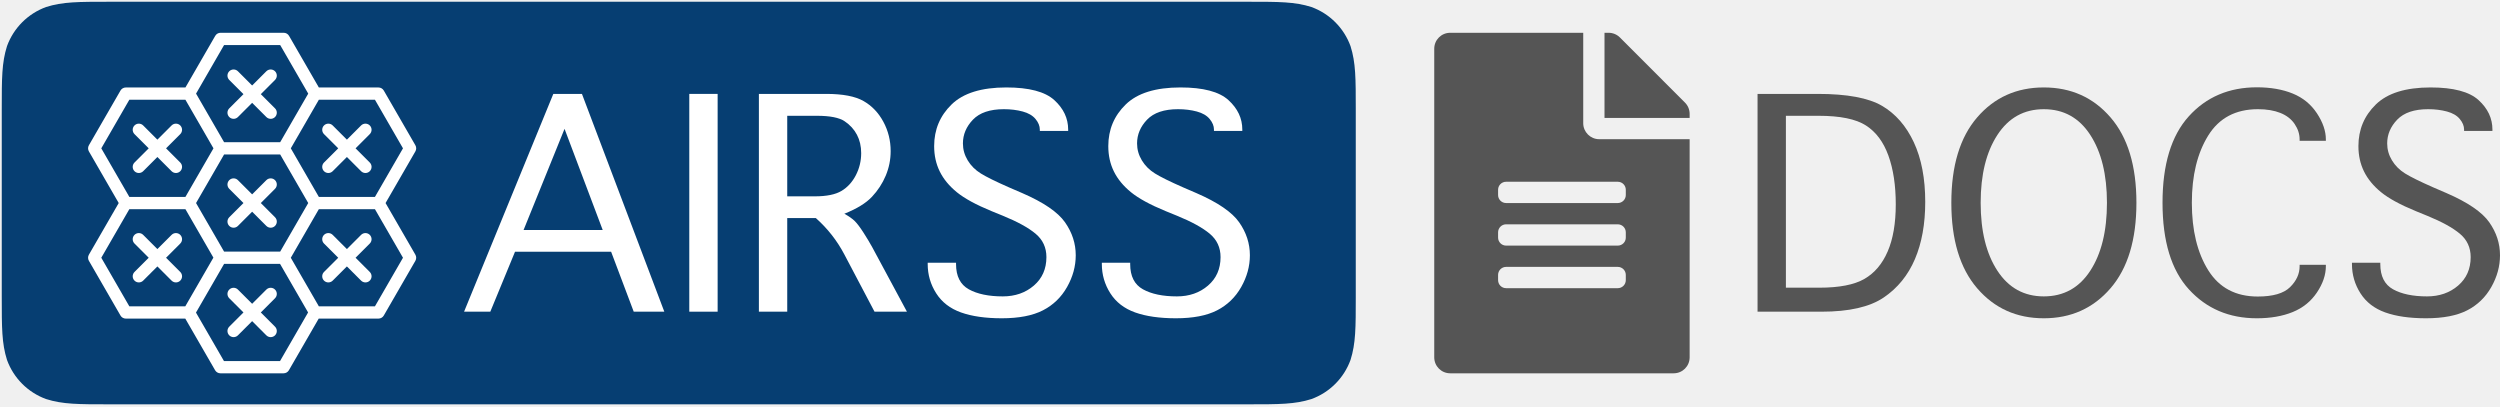
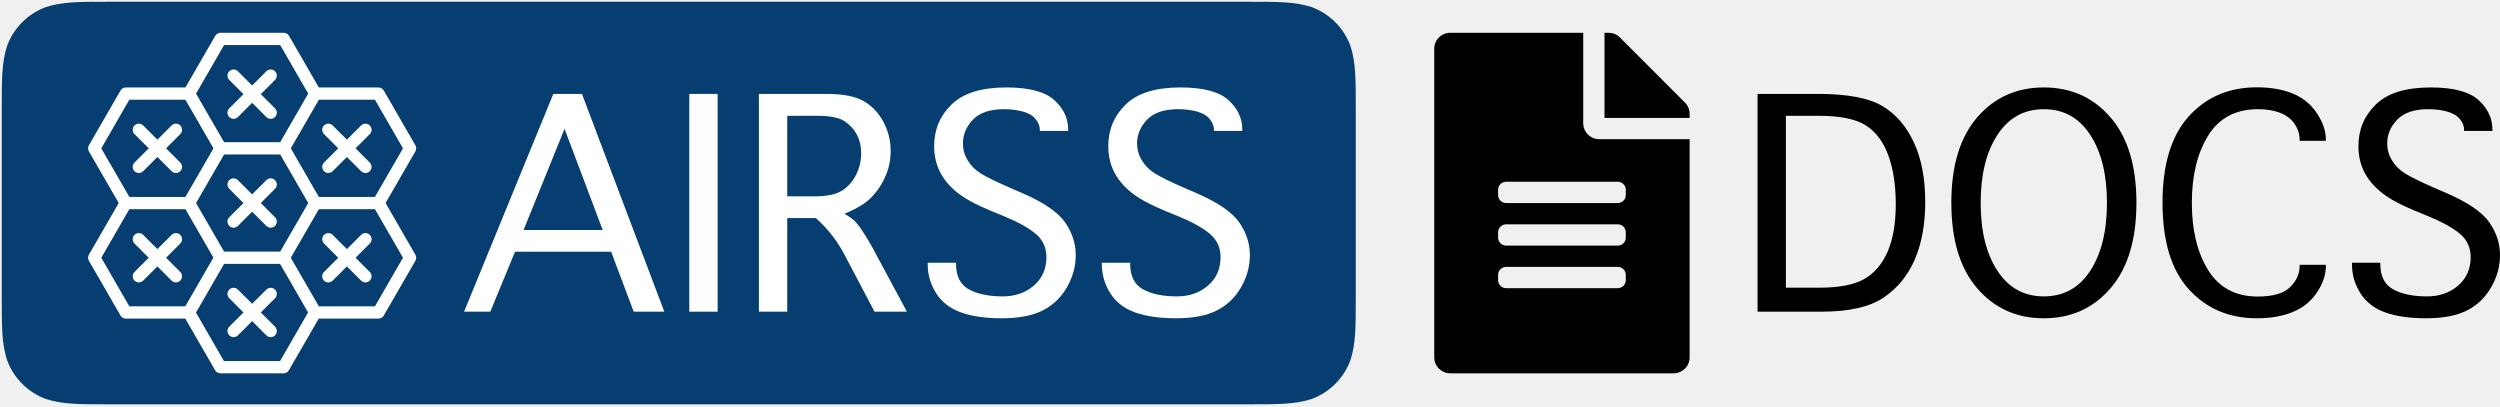
<svg xmlns="http://www.w3.org/2000/svg" xmlns:xlink="http://www.w3.org/1999/xlink" version="1.1" id="Layer_1" x="0px" y="0px" viewBox="0 0 1426.67 231.736" style="enable-background:new 0 0 1426.67 231.736;" xml:space="preserve">
  <style type="text/css">
	.st0{clip-path:url(#SVGID_2_);fill:#063E72;}
	.st1{fill:#FFFFFF;}
- 	.st2{fill:#555555;}
</style>
  <g>
    <defs>
      <rect id="SVGID_1_" width="774.695" height="231.736" />
    </defs>
    <clipPath id="SVGID_2_">
      <use xlink:href="#SVGID_1_" style="overflow:visible;" />
    </clipPath>
    <path class="st0" d="M62.266,1h650.163c17.565,0,26.484,0,35.957,3.002   c10.367,3.773,18.534,11.94,22.307,22.307   c3.002,9.473,3.002,18.392,3.002,36.229v106.931c0,17.565,0,26.483-3.002,35.957   c-3.773,10.367-11.94,18.534-22.307,22.307   c-9.473,3.002-18.392,3.002-36.229,3.002H62.266c-17.565,0-26.483,0-35.957-3.002   c-10.367-3.773-18.533-11.94-22.307-22.307C1,195.953,1,187.034,1,169.197V62.266   c0-17.565,0-26.483,3.002-35.957C7.776,15.942,15.942,7.776,26.309,4.002   c9.474-3.002,18.392-3.002,36.229-3.002H62.266z" />
  </g>
  <path class="st1" d="M279.805,177.868h-14.975l50.93-124.281h16.336l47.006,124.281h-17.457  l-12.893-34.193h-54.854L279.805,177.868z M298.783,131.262h45.164l-21.781-57.736  L298.783,131.262z" />
  <path class="st1" d="M409.531,177.868h-16.176v-124.281h16.176V177.868z" />
  <path class="st1" d="M449.25,177.868h-16.176v-124.281h38.438  c9.449,0,16.549,1.361,21.301,4.084c4.751,2.723,8.515,6.66,11.291,11.812  c2.775,5.152,4.164,10.744,4.164,16.776c0,4.858-0.935,9.517-2.803,13.974  c-1.869,4.458-4.498,8.488-7.888,12.092c-3.391,3.604-8.636,6.82-15.735,9.649  c2.669,1.495,4.671,2.91,6.006,4.244c1.334,1.335,2.963,3.497,4.885,6.486  c1.922,2.99,3.604,5.793,5.045,8.408l19.779,36.756h-18.498l-17.217-32.672  c-4.164-7.9-9.583-14.814-16.256-20.74H449.25V177.868z M449.25,112.044h15.775  c6.673,0,11.731-1.027,15.175-3.083c3.443-2.055,6.179-5.045,8.208-8.969  c2.028-3.924,3.043-8.128,3.043-12.612c0-3.896-0.801-7.38-2.402-10.45  c-1.602-3.069-3.951-5.646-7.047-7.728c-3.097-2.082-8.355-3.123-15.775-3.123  H449.25V112.044z" />
  <path class="st1" d="M529.408,149.921h16.176v0.801c0,6.887,2.429,11.679,7.287,14.374  c4.857,2.696,11.317,4.044,19.379,4.044c7.047,0,12.959-2.055,17.737-6.166  c4.777-4.11,7.167-9.529,7.167-16.256c0-5.445-2.056-9.89-6.166-13.333  c-4.111-3.443-10.357-6.873-18.738-10.29l-6.486-2.643  c-8.809-3.63-15.389-7.22-19.739-10.771c-4.352-3.55-7.595-7.487-9.729-11.812  c-2.136-4.324-3.203-9.155-3.203-14.494c0-9.396,3.323-17.323,9.97-23.783  c6.646-6.459,17.043-9.689,31.19-9.689c12.973,0,22.102,2.402,27.387,7.207  s7.928,10.41,7.928,16.816v0.801H593.391v-0.801c0-2.028-0.814-4.03-2.442-6.006  c-1.629-1.975-4.071-3.403-7.327-4.284c-3.257-0.881-6.834-1.321-10.73-1.321  c-7.955,0-13.841,1.989-17.657,5.966c-3.817,3.978-5.726,8.502-5.726,13.573  c0,3.417,0.907,6.634,2.723,9.649c1.814,3.017,4.311,5.513,7.487,7.487  c3.176,1.976,8.528,4.618,16.056,7.928l7.607,3.283  c12.172,5.285,20.3,10.838,24.384,16.656c4.084,5.819,6.126,12.092,6.126,18.818  c0,6.246-1.655,12.292-4.965,18.138c-3.311,5.846-7.901,10.277-13.773,13.293  c-5.873,3.016-13.693,4.524-23.463,4.524c-9.289,0-17.044-1.108-23.263-3.323  c-6.22-2.215-10.944-5.858-14.174-10.931c-3.23-5.071-4.845-10.623-4.845-16.656  V149.921z" />
  <path class="st1" d="M628.785,149.921h16.176v0.801c0,6.887,2.429,11.679,7.287,14.374  c4.857,2.696,11.317,4.044,19.379,4.044c7.047,0,12.959-2.055,17.737-6.166  c4.777-4.11,7.167-9.529,7.167-16.256c0-5.445-2.056-9.89-6.166-13.333  c-4.111-3.443-10.357-6.873-18.738-10.29l-6.486-2.643  c-8.809-3.63-15.389-7.22-19.739-10.771c-4.352-3.55-7.595-7.487-9.729-11.812  c-2.136-4.324-3.203-9.155-3.203-14.494c0-9.396,3.323-17.323,9.97-23.783  c6.646-6.459,17.043-9.689,31.19-9.689c12.973,0,22.102,2.402,27.387,7.207  s7.928,10.41,7.928,16.816v0.801h-16.176v-0.801c0-2.028-0.814-4.03-2.442-6.006  c-1.629-1.975-4.071-3.403-7.327-4.284c-3.257-0.881-6.834-1.321-10.73-1.321  c-7.955,0-13.841,1.989-17.657,5.966c-3.817,3.978-5.726,8.502-5.726,13.573  c0,3.417,0.907,6.634,2.723,9.649c1.814,3.017,4.311,5.513,7.487,7.487  c3.176,1.976,8.528,4.618,16.056,7.928l7.607,3.283  c12.172,5.285,20.3,10.838,24.384,16.656c4.084,5.819,6.126,12.092,6.126,18.818  c0,6.246-1.655,12.292-4.965,18.138c-3.311,5.846-7.901,10.277-13.773,13.293  c-5.873,3.016-13.693,4.524-23.463,4.524c-9.289,0-17.044-1.108-23.263-3.323  c-6.22-2.215-10.944-5.858-14.174-10.931c-3.23-5.071-4.845-10.623-4.845-16.656  V149.921z" />
  <path class="st1" d="M94.763,147.089l8.109-8.108c1.367-1.367,1.367-3.583,0-4.95  c-1.367-1.366-3.583-1.366-4.95,0l-8.108,8.109l-8.108-8.109  c-1.367-1.366-3.583-1.366-4.95,0c-1.367,1.367-1.367,3.583,0,4.95l8.109,8.108  l-8.109,8.109c-1.367,1.366-1.367,3.583,0,4.949  c0.684,0.684,1.58,1.025,2.475,1.025s1.792-0.342,2.475-1.025l8.108-8.108  l8.108,8.108c0.684,0.684,1.58,1.025,2.475,1.025s1.792-0.342,2.475-1.025  c1.367-1.366,1.367-3.583,0-4.949L94.763,147.089z" />
  <path class="st1" d="M220.028,115.868l17.016-29.471c0.625-1.083,0.625-2.417,0-3.5l-18.026-31.222  c-0.625-1.083-1.781-1.75-3.031-1.75h-34.027l-17.015-29.471  c-0.625-1.083-1.781-1.75-3.031-1.75h-36.051c-1.25,0-2.406,0.667-3.031,1.75  l-17.016,29.471H71.788c-1.25,0-2.406,0.667-3.031,1.75L50.731,82.897  c-0.625,1.083-0.625,2.417,0,3.5l17.016,29.471l-17.016,29.472c-0.625,1.083-0.625,2.417,0,3.5  l18.026,31.221c0.625,1.083,1.781,1.75,3.031,1.75h33.948l17.015,29.472  c0.625,1.083,1.781,1.75,3.031,1.75h36.051c1.25,0,2.406-0.667,3.031-1.75l17.016-29.472  h34.106c1.25,0,2.406-0.667,3.031-1.75l18.026-31.221c0.625-1.083,0.625-2.417,0-3.5  L220.028,115.868z M229.971,84.647l-16.005,27.721h-32.006l-16.005-27.721  l16.005-27.722h32.006L229.971,84.647z M127.885,143.589l-16.005-27.722l16.005-27.721  h32.004l16.005,27.721l-16.005,27.722H127.885z M127.882,25.704h32.01l16.003,27.718  l-16.006,27.725h-32.004l-16.006-27.724L127.882,25.704z M73.808,56.925h32.007  l16.005,27.722l-16.005,27.721h-32.007L57.803,84.647L73.808,56.925z M57.803,147.089  l16.005-27.722h32.007l15.965,27.653l-16.044,27.79H73.808L57.803,147.089z   M159.813,206.032h-32.01l-15.964-27.651l16.046-27.792h31.928l16.005,27.721  L159.813,206.032z M213.966,174.81h-32.01l-16.003-27.718l16.006-27.725h32.006  l16.005,27.722L213.966,174.81z" />
  <path class="st1" d="M130.829,66.788c0.684,0.683,1.58,1.025,2.475,1.025  s1.792-0.342,2.475-1.025l8.108-8.108l8.108,8.108  c0.684,0.683,1.58,1.025,2.475,1.025s1.792-0.342,2.475-1.025  c1.367-1.367,1.367-3.583,0-4.95l-8.108-8.108l8.108-8.108  c1.367-1.367,1.367-3.583,0-4.95c-1.367-1.366-3.583-1.366-4.95,0l-8.108,8.108  l-8.108-8.108c-1.367-1.366-3.583-1.366-4.95,0c-1.367,1.367-1.367,3.583,0,4.95  l8.108,8.108l-8.108,8.108C129.462,63.205,129.462,65.421,130.829,66.788z" />
  <path class="st1" d="M148.837,115.868l8.108-8.108c1.367-1.367,1.367-3.583,0-4.95  c-1.367-1.366-3.583-1.366-4.95,0l-8.108,8.108l-8.108-8.108  c-1.367-1.366-3.583-1.366-4.95,0c-1.367,1.367-1.367,3.583,0,4.95l8.108,8.108  l-8.108,8.109c-1.367,1.366-1.367,3.583,0,4.949  c0.684,0.684,1.58,1.025,2.475,1.025s1.792-0.342,2.475-1.025l8.108-8.108  l8.108,8.108c0.684,0.684,1.58,1.025,2.475,1.025s1.792-0.342,2.475-1.025  c1.367-1.366,1.367-3.583,0-4.949L148.837,115.868z" />
  <path class="st1" d="M156.945,165.253c-1.366-1.367-3.583-1.367-4.95,0l-8.108,8.108  l-8.108-8.108c-1.366-1.366-3.583-1.367-4.95,0  c-1.367,1.366-1.367,3.583-0,4.949l8.109,8.109l-8.109,8.109  c-1.367,1.366-1.367,3.583,0,4.949c0.683,0.684,1.579,1.025,2.475,1.025  s1.792-0.342,2.475-1.025l8.108-8.108l8.108,8.108  c0.684,0.684,1.579,1.025,2.475,1.025c0.896,0,1.792-0.342,2.475-1.025  c1.367-1.366,1.367-3.583,0-4.949l-8.109-8.109l8.109-8.109  C158.313,168.836,158.313,166.619,156.945,165.253z" />
  <path class="st1" d="M211.02,134.031c-1.367-1.367-3.583-1.367-4.95,0l-8.108,8.108  l-8.108-8.108c-1.367-1.367-3.583-1.367-4.95,0c-1.367,1.366-1.367,3.583,0,4.949  l8.109,8.109l-8.109,8.109c-1.367,1.366-1.367,3.583,0,4.949  c0.684,0.684,1.58,1.025,2.475,1.025s1.792-0.342,2.475-1.025l8.108-8.108  l8.108,8.108c0.684,0.684,1.58,1.025,2.475,1.025s1.792-0.342,2.475-1.025  c1.367-1.366,1.367-3.583,0-4.949l-8.109-8.109l8.109-8.109  C212.386,137.614,212.386,135.397,211.02,134.031z" />
  <path class="st1" d="M193.011,84.646l-8.108,8.108c-1.367,1.367-1.367,3.583-0,4.95  c0.684,0.684,1.579,1.025,2.475,1.025c0.896,0,1.792-0.342,2.475-1.025  l8.109-8.109l8.109,8.109c0.683,0.683,1.579,1.025,2.475,1.025  s1.792-0.342,2.475-1.025c1.367-1.367,1.367-3.583-0-4.95l-8.108-8.108  l8.108-8.108c1.367-1.367,1.367-3.583,0-4.95  c-1.366-1.367-3.583-1.366-4.95-0l-8.109,8.109l-8.109-8.109  c-1.366-1.366-3.583-1.367-4.95,0c-1.367,1.367-1.367,3.583,0,4.95  L193.011,84.646z" />
  <path class="st1" d="M76.754,97.704c0.684,0.684,1.579,1.025,2.475,1.025  c0.896,0,1.792-0.342,2.475-1.025l8.109-8.109l8.109,8.109  c0.683,0.683,1.579,1.025,2.475,1.025s1.792-0.342,2.475-1.025  c1.367-1.367,1.367-3.583-0-4.95l-8.108-8.108l8.108-8.108  c1.367-1.367,1.367-3.583,0-4.95c-1.366-1.367-3.583-1.366-4.95-0  l-8.109,8.109l-8.109-8.109c-1.366-1.366-3.583-1.367-4.95,0  c-1.367,1.367-1.367,3.583,0,4.95l8.108,8.108l-8.108,8.108  C75.388,94.122,75.388,96.338,76.754,97.704z" />
-   <path class="st2" d="M1002.977,177.868v-124.281h34.353c16.709,0,28.935,2.27,36.676,6.807  c7.74,4.538,13.786,11.465,18.138,20.78c4.351,9.316,6.526,20.674,6.526,34.073  c0,12.546-1.962,23.423-5.886,32.632s-9.863,16.51-17.817,21.901  c-7.955,5.393-19.753,8.088-35.395,8.088H1002.977z M1019.152,164.175h19.059  c11.371,0,19.952-1.668,25.745-5.005c5.792-3.336,10.223-8.568,13.293-15.695  c3.069-7.127,4.604-16.082,4.604-26.866c0-10.783-1.401-20.06-4.204-27.827  s-7.074-13.493-12.812-17.177c-5.739-3.684-14.748-5.525-27.026-5.525h-18.658  V164.175z" />
-   <path class="st2" d="M1166.336,181.632c-15.535,0-28.215-5.712-38.037-17.137  c-9.823-11.424-14.734-27.68-14.734-48.768c0-21.087,4.911-37.329,14.734-48.728  c9.822-11.397,22.502-17.097,38.037-17.097S1194.563,55.603,1204.413,67  c9.85,11.398,14.774,27.641,14.774,48.728c0,21.088-4.925,37.344-14.774,48.768  C1194.563,175.92,1181.871,181.632,1166.336,181.632z M1166.336,169.14  c11.317,0,20.152-4.871,26.506-14.614c6.353-9.742,9.529-22.675,9.529-38.798  c0-16.068-3.177-28.988-9.529-38.758c-6.354-9.77-15.188-14.654-26.506-14.654  c-11.265,0-20.087,4.885-26.466,14.654c-6.38,9.77-9.569,22.689-9.569,38.758  c0,16.123,3.189,29.056,9.569,38.798  C1146.249,164.269,1155.071,169.14,1166.336,169.14z" />
-   <path class="st2" d="M1312.318,151.122h14.975v0.801c0,4.912-1.695,9.903-5.085,14.975  c-3.391,5.072-7.995,8.796-13.813,11.171c-5.819,2.375-12.652,3.563-20.5,3.563  c-15.803,0-28.722-5.498-38.758-16.496c-10.037-10.997-15.055-27.467-15.055-49.408  c0-21.834,4.991-38.277,14.975-49.328c9.982-11.051,22.955-16.576,38.918-16.576  c7.794,0,14.601,1.188,20.42,3.563c5.818,2.376,10.423,6.14,13.813,11.291  c3.39,5.152,5.085,10.104,5.085,14.854v0.801h-14.975v-0.801  c0-3.043-0.948-5.966-2.843-8.769c-1.896-2.803-4.618-4.911-8.168-6.326  c-3.551-1.414-7.808-2.122-12.772-2.122c-12.706,0-22.169,5.019-28.388,15.055  c-6.22,10.037-9.329,22.822-9.329,38.357c0,15.695,3.123,28.535,9.369,38.518  c6.246,9.983,15.668,14.975,28.268,14.975c8.648,0,14.787-1.788,18.418-5.365  c3.63-3.576,5.445-7.554,5.445-11.932V151.122z" />
-   <path class="st2" d="M1342.188,149.921h16.176v0.801c0,6.887,2.429,11.679,7.287,14.374  c4.857,2.696,11.317,4.044,19.379,4.044c7.047,0,12.959-2.055,17.737-6.166  c4.777-4.11,7.167-9.529,7.167-16.256c0-5.445-2.056-9.89-6.166-13.333  c-4.111-3.443-10.357-6.873-18.738-10.29l-6.486-2.643  c-8.809-3.63-15.389-7.22-19.739-10.771c-4.352-3.55-7.595-7.487-9.729-11.812  c-2.136-4.324-3.203-9.155-3.203-14.494c0-9.396,3.323-17.323,9.97-23.783  c6.646-6.459,17.043-9.689,31.19-9.689c12.973,0,22.102,2.402,27.387,7.207  s7.928,10.41,7.928,16.816v0.801h-16.176v-0.801c0-2.028-0.814-4.03-2.442-6.006  c-1.629-1.975-4.071-3.403-7.327-4.284c-3.257-0.881-6.834-1.321-10.73-1.321  c-7.955,0-13.841,1.989-17.657,5.966c-3.817,3.978-5.726,8.502-5.726,13.573  c0,3.417,0.907,6.634,2.723,9.649c1.814,3.017,4.311,5.513,7.487,7.487  c3.176,1.976,8.528,4.618,16.056,7.928l7.607,3.283  c12.172,5.285,20.3,10.838,24.384,16.656c4.084,5.819,6.126,12.092,6.126,18.818  c0,6.246-1.655,12.292-4.965,18.138c-3.311,5.846-7.901,10.277-13.773,13.293  c-5.873,3.016-13.693,4.524-23.463,4.524c-9.289,0-17.044-1.108-23.263-3.323  c-6.22-2.215-10.944-5.858-14.174-10.931c-3.23-5.071-4.845-10.623-4.845-16.656  V149.921z" />
-   <path class="st2" d="M964.224,64.971v2.315h-48.582V18.704h2.315  c2.429,0,4.744,0.949,6.452,2.657l37.158,37.196  C963.275,60.264,964.224,62.579,964.224,64.971z" />
+   <path d="M1002.977,177.868v-124.281h34.353c16.709,0,28.935,2.27,36.676,6.807  c7.74,4.538,13.786,11.465,18.138,20.78c4.351,9.316,6.526,20.674,6.526,34.073  c0,12.546-1.962,23.423-5.886,32.632s-9.863,16.51-17.817,21.901  c-7.955,5.393-19.753,8.088-35.395,8.088H1002.977z M1019.152,164.175h19.059  c11.371,0,19.952-1.668,25.745-5.005c5.792-3.336,10.223-8.568,13.293-15.695  c3.069-7.127,4.604-16.082,4.604-26.866c0-10.783-1.401-20.06-4.204-27.827  s-7.074-13.493-12.812-17.177c-5.739-3.684-14.748-5.525-27.026-5.525h-18.658  V164.175z" />
+   <path d="M1166.336,181.632c-15.535,0-28.215-5.712-38.037-17.137  c-9.823-11.424-14.734-27.68-14.734-48.768c0-21.087,4.911-37.329,14.734-48.728  c9.822-11.397,22.502-17.097,38.037-17.097S1194.563,55.603,1204.413,67  c9.85,11.398,14.774,27.641,14.774,48.728c0,21.088-4.925,37.344-14.774,48.768  C1194.563,175.92,1181.871,181.632,1166.336,181.632z M1166.336,169.14  c11.317,0,20.152-4.871,26.506-14.614c6.353-9.742,9.529-22.675,9.529-38.798  c0-16.068-3.177-28.988-9.529-38.758c-6.354-9.77-15.188-14.654-26.506-14.654  c-11.265,0-20.087,4.885-26.466,14.654c-6.38,9.77-9.569,22.689-9.569,38.758  c0,16.123,3.189,29.056,9.569,38.798  C1146.249,164.269,1155.071,169.14,1166.336,169.14z" />
+   <path d="M1312.318,151.122h14.975v0.801c0,4.912-1.695,9.903-5.085,14.975  c-3.391,5.072-7.995,8.796-13.813,11.171c-5.819,2.375-12.652,3.563-20.5,3.563  c-15.803,0-28.722-5.498-38.758-16.496c-10.037-10.997-15.055-27.467-15.055-49.408  c0-21.834,4.991-38.277,14.975-49.328c9.982-11.051,22.955-16.576,38.918-16.576  c7.794,0,14.601,1.188,20.42,3.563c5.818,2.376,10.423,6.14,13.813,11.291  c3.39,5.152,5.085,10.104,5.085,14.854v0.801h-14.975v-0.801  c0-3.043-0.948-5.966-2.843-8.769c-1.896-2.803-4.618-4.911-8.168-6.326  c-3.551-1.414-7.808-2.122-12.772-2.122c-12.706,0-22.169,5.019-28.388,15.055  c-6.22,10.037-9.329,22.822-9.329,38.357c0,15.695,3.123,28.535,9.369,38.518  c6.246,9.983,15.668,14.975,28.268,14.975c8.648,0,14.787-1.788,18.418-5.365  c3.63-3.576,5.445-7.554,5.445-11.932V151.122z" />
+   <path d="M1342.188,149.921h16.176v0.801c0,6.887,2.429,11.679,7.287,14.374  c4.857,2.696,11.317,4.044,19.379,4.044c7.047,0,12.959-2.055,17.737-6.166  c4.777-4.11,7.167-9.529,7.167-16.256c0-5.445-2.056-9.89-6.166-13.333  c-4.111-3.443-10.357-6.873-18.738-10.29l-6.486-2.643  c-8.809-3.63-15.389-7.22-19.739-10.771c-4.352-3.55-7.595-7.487-9.729-11.812  c-2.136-4.324-3.203-9.155-3.203-14.494c0-9.396,3.323-17.323,9.97-23.783  c6.646-6.459,17.043-9.689,31.19-9.689c12.973,0,22.102,2.402,27.387,7.207  s7.928,10.41,7.928,16.816v0.801h-16.176v-0.801c0-2.028-0.814-4.03-2.442-6.006  c-1.629-1.975-4.071-3.403-7.327-4.284c-3.257-0.881-6.834-1.321-10.73-1.321  c-7.955,0-13.841,1.989-17.657,5.966c-3.817,3.978-5.726,8.502-5.726,13.573  c0,3.417,0.907,6.634,2.723,9.649c1.814,3.017,4.311,5.513,7.487,7.487  c3.176,1.976,8.528,4.618,16.056,7.928l7.607,3.283  c12.172,5.285,20.3,10.838,24.384,16.656c4.084,5.819,6.126,12.092,6.126,18.818  c0,6.246-1.655,12.292-4.965,18.138c-3.311,5.846-7.901,10.277-13.773,13.293  c-5.873,3.016-13.693,4.524-23.463,4.524c-9.289,0-17.044-1.108-23.263-3.323  c-6.22-2.215-10.944-5.858-14.174-10.931c-3.23-5.071-4.845-10.623-4.845-16.656  V149.921z" />
+   <path d="M964.224,64.971v2.315h-48.582V18.704h2.315c2.429,0,4.744,0.949,6.452,2.657  l37.158,37.196C963.275,60.264,964.224,62.579,964.224,64.971z" />
  <g>
    <g>
-       <path class="st2" d="M912.605,79.431c-5.01,0-9.109-4.099-9.109-9.109V18.704H827.587    c-5.048,0-9.109,4.061-9.109,9.109v176.11c0,5.048,4.061,9.109,9.109,9.109    h127.528c5.048,0,9.109-4.061,9.109-9.109V79.431H912.605z M927.787,159.895    c0,2.505-2.05,4.555-4.555,4.555h-63.764c-2.505,0-4.555-2.05-4.555-4.555    v-3.036c0-2.505,2.05-4.555,4.555-4.555h63.764c2.505,0,4.555,2.05,4.555,4.555    V159.895z M927.787,135.604c0,2.505-2.05,4.555-4.555,4.555h-63.764    c-2.505,0-4.555-2.05-4.555-4.555v-3.036c0-2.505,2.05-4.555,4.555-4.555h63.764    c2.505,0,4.555,2.05,4.555,4.555V135.604z M927.787,111.313    c0,2.505-2.05,4.555-4.555,4.555h-63.764c-2.505,0-4.555-2.05-4.555-4.555    v-3.036c0-2.505,2.05-4.555,4.555-4.555h63.764c2.505,0,4.555,2.05,4.555,4.555    V111.313z" />
+       <path d="M912.605,79.431c-5.01,0-9.109-4.099-9.109-9.109V18.704H827.587    c-5.048,0-9.109,4.061-9.109,9.109v176.11c0,5.048,4.061,9.109,9.109,9.109    h127.528c5.048,0,9.109-4.061,9.109-9.109V79.431H912.605z M927.787,159.895    c0,2.505-2.05,4.555-4.555,4.555h-63.764c-2.505,0-4.555-2.05-4.555-4.555    v-3.036c0-2.505,2.05-4.555,4.555-4.555h63.764c2.505,0,4.555,2.05,4.555,4.555    V159.895z M927.787,135.604c0,2.505-2.05,4.555-4.555,4.555h-63.764    c-2.505,0-4.555-2.05-4.555-4.555v-3.036c0-2.505,2.05-4.555,4.555-4.555h63.764    c2.505,0,4.555,2.05,4.555,4.555V135.604z M927.787,111.313    c0,2.505-2.05,4.555-4.555,4.555h-63.764c-2.505,0-4.555-2.05-4.555-4.555    v-3.036c0-2.505,2.05-4.555,4.555-4.555h63.764c2.505,0,4.555,2.05,4.555,4.555    V111.313z" />
    </g>
  </g>
</svg>
